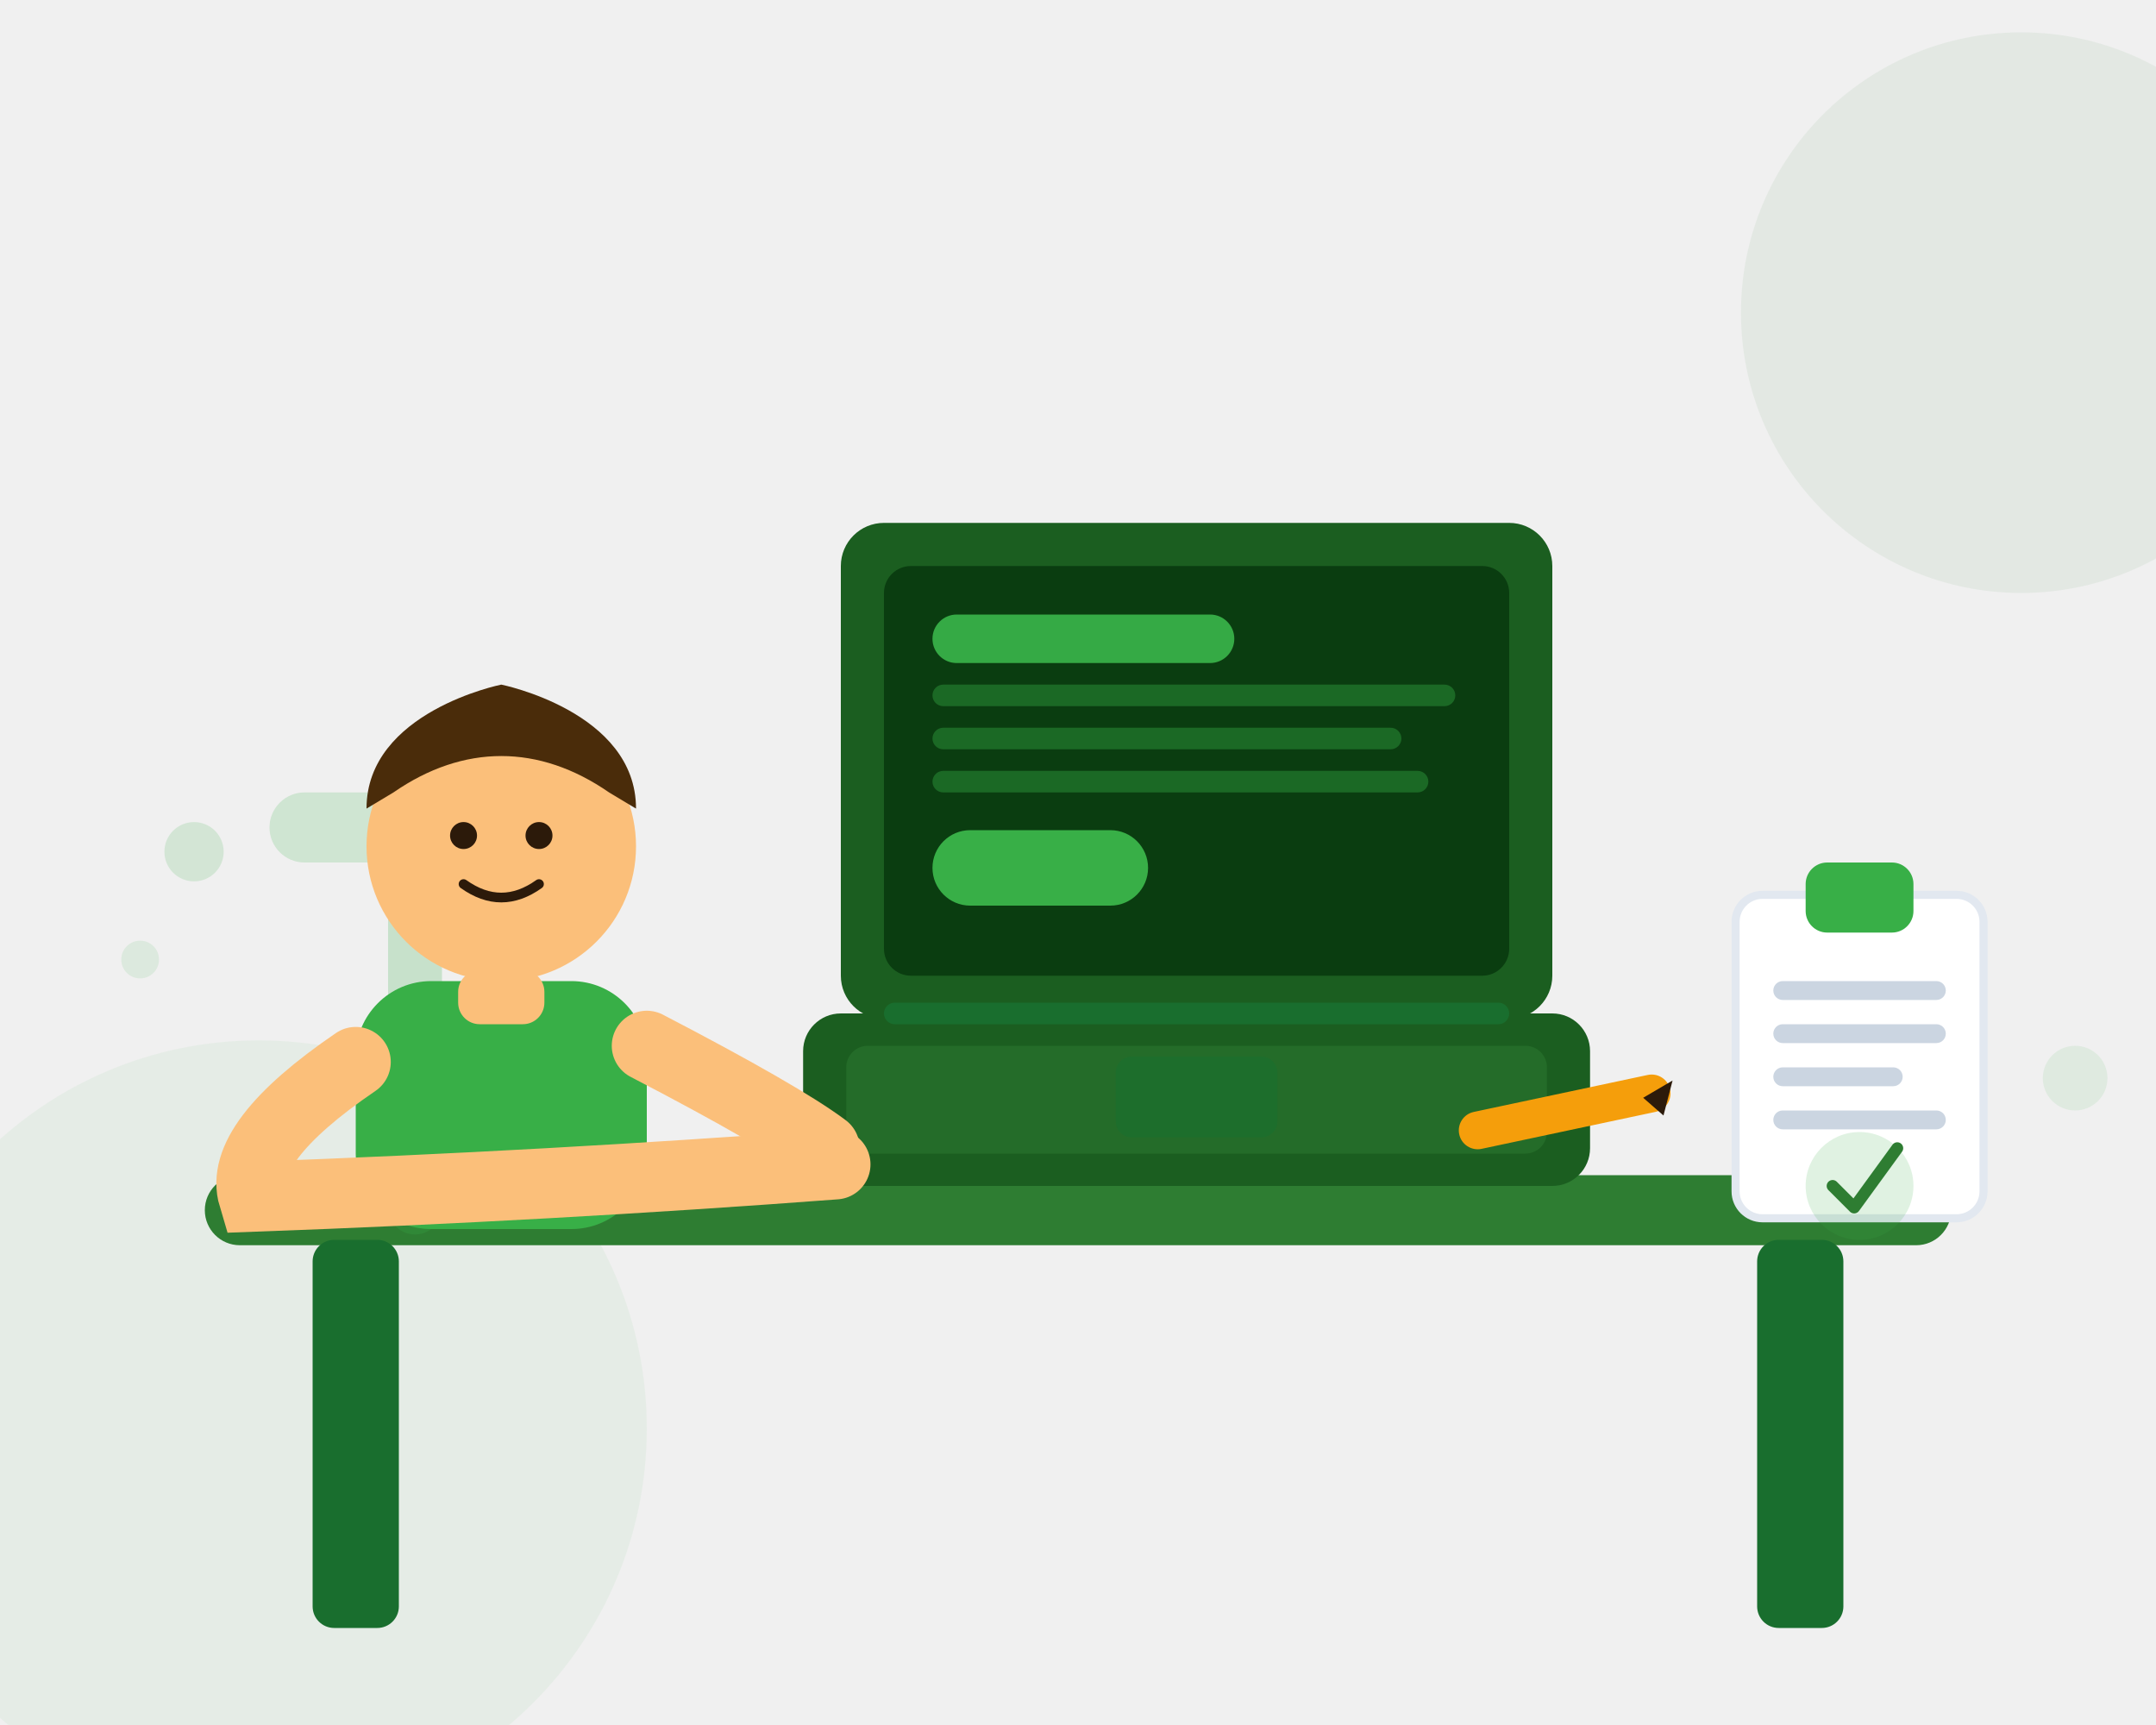
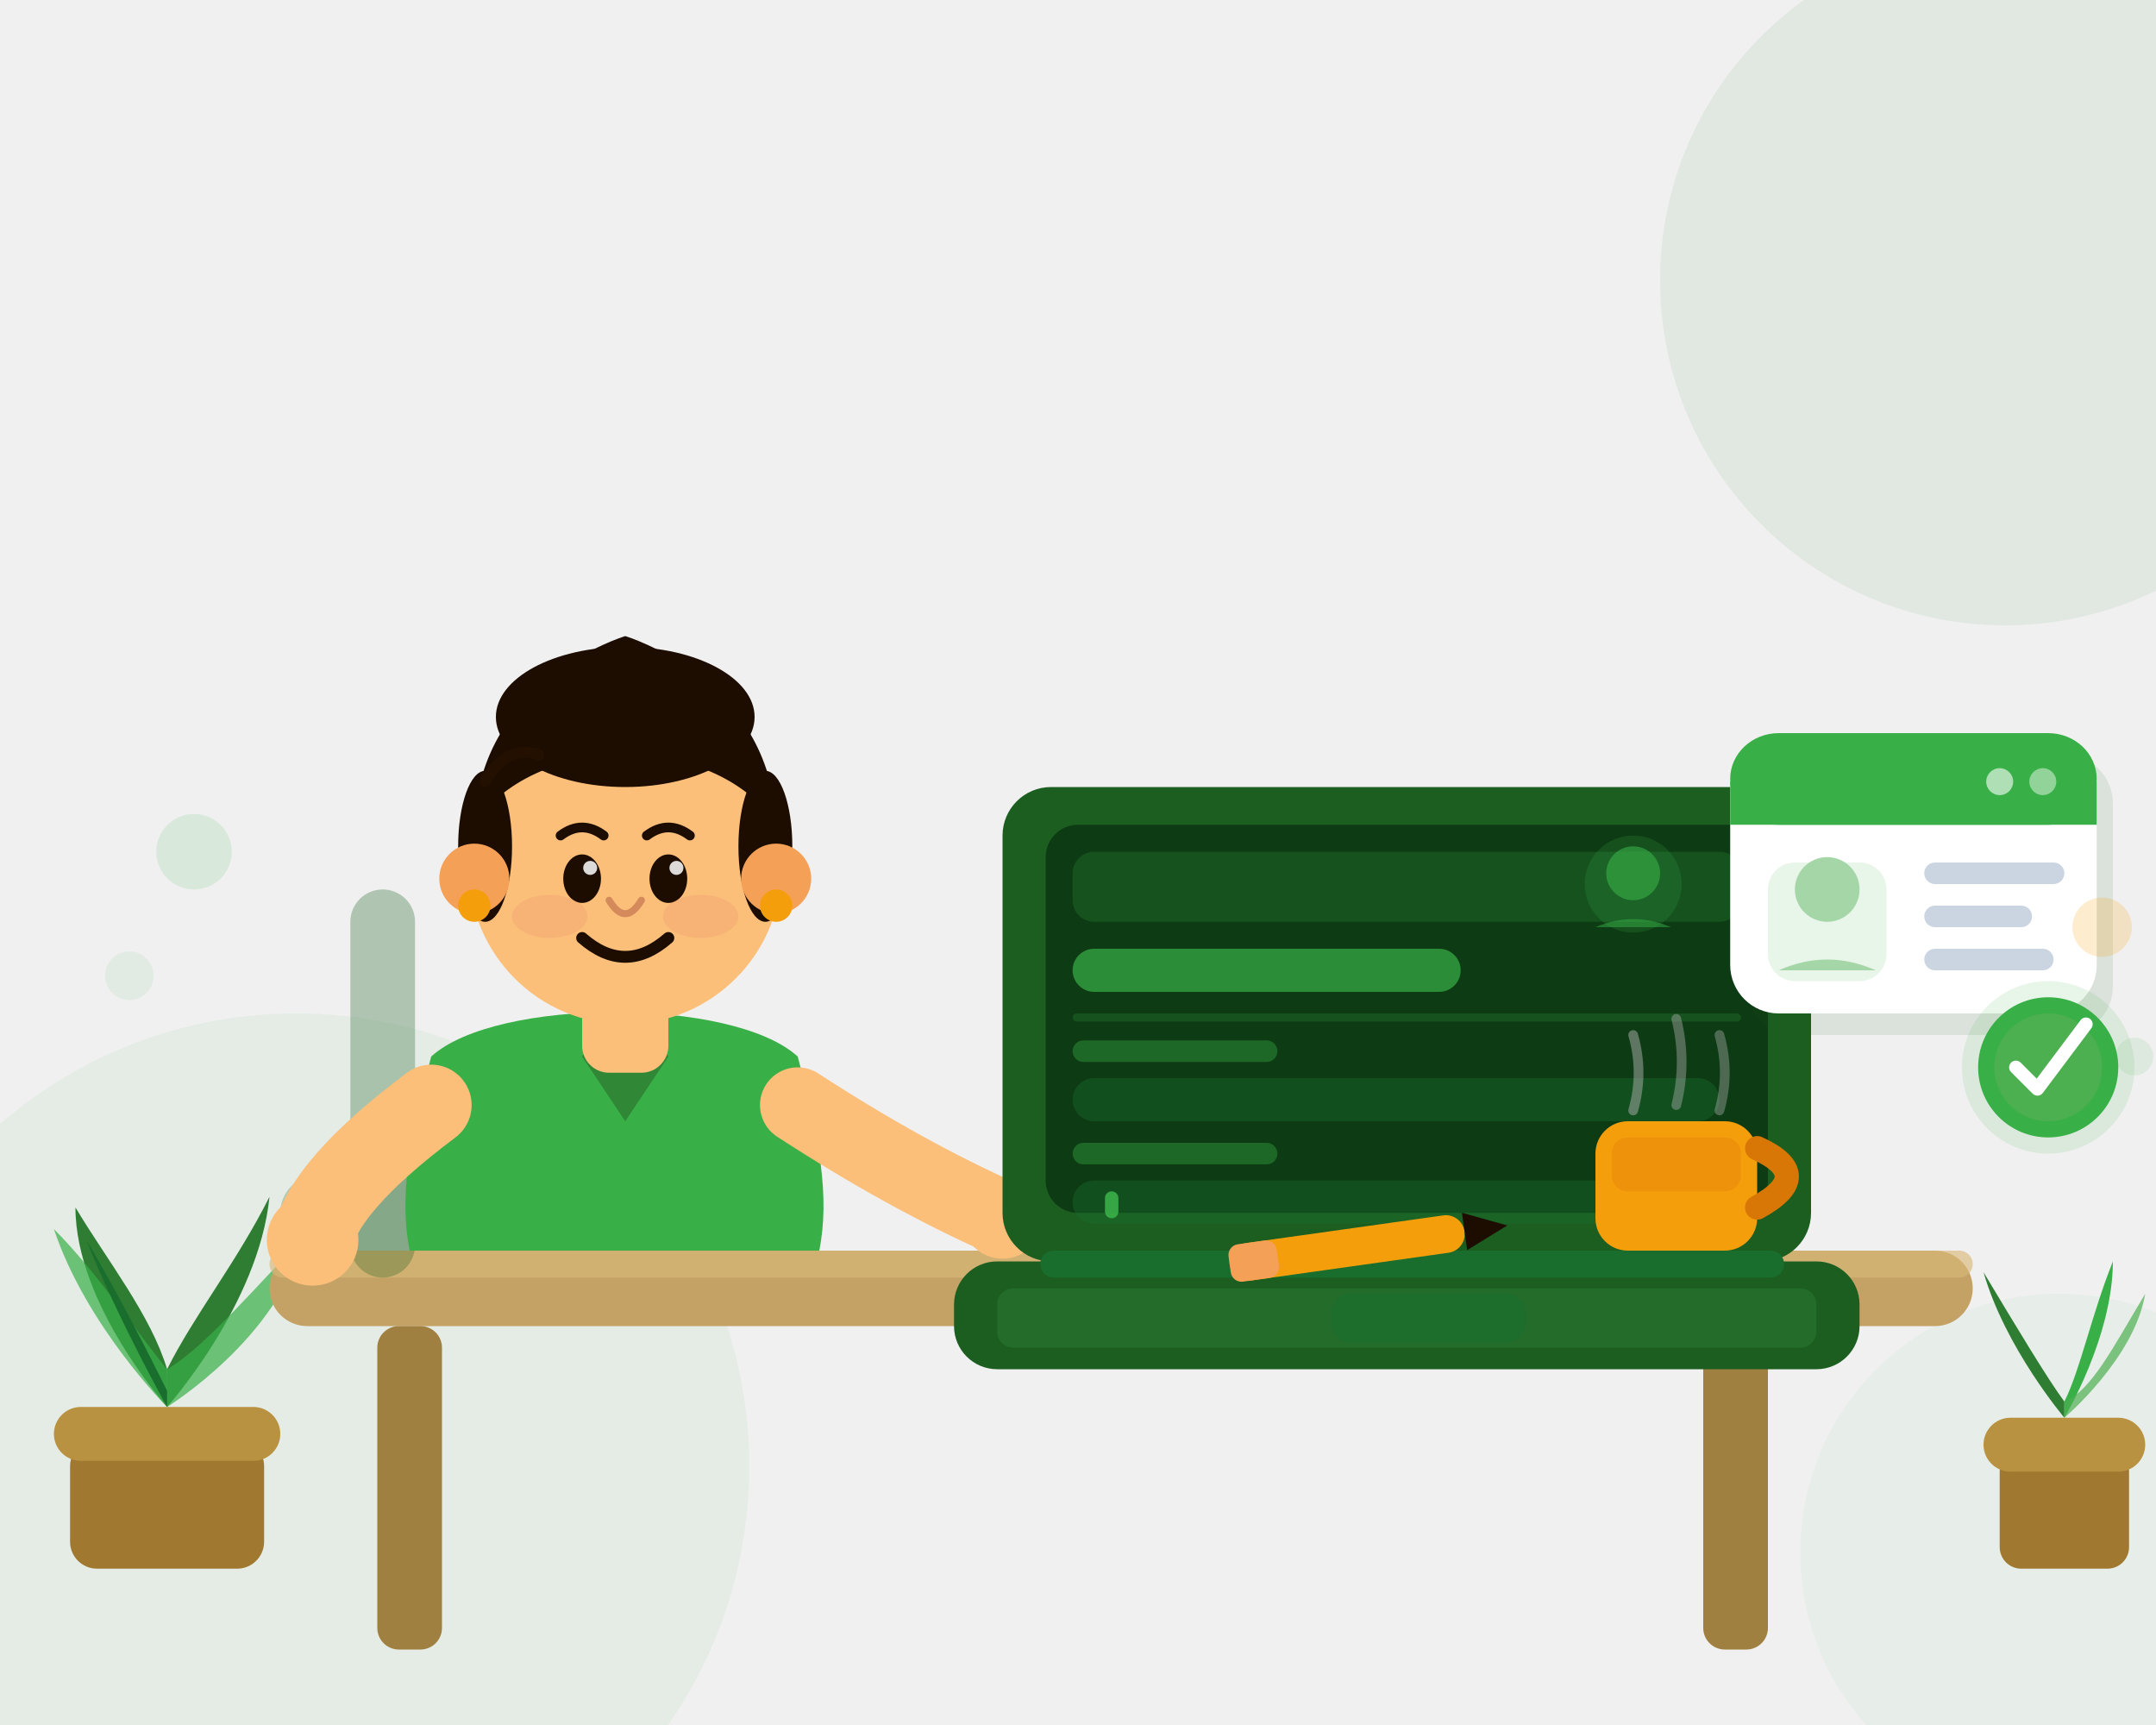
<svg xmlns="http://www.w3.org/2000/svg" viewBox="0 0 400 320">
-   <circle cx="48" cy="265" r="72" fill="#38af47" opacity="0.06" />
-   <circle cx="375" cy="58" r="52" fill="#2e7d32" opacity="0.07" />
-   <rect x="38" y="218" width="324" height="13" rx="6.5" fill="#2e7d32" />
-   <rect x="58" y="230" width="16" height="72" rx="4" fill="#196e2e" />
-   <rect x="326" y="230" width="16" height="72" rx="4" fill="#196e2e" />
-   <rect x="156" y="97" width="132" height="92" rx="8" fill="#1b5e20" />
-   <rect x="164" y="105" width="116" height="76" rx="5" fill="#0a3d10" />
-   <rect x="173" y="114" width="56" height="9" rx="4.5" fill="#38af47" opacity="0.95" />
-   <rect x="173" y="127" width="97" height="4" rx="2" fill="#38af47" opacity="0.38" />
-   <rect x="173" y="135" width="87" height="4" rx="2" fill="#38af47" opacity="0.38" />
-   <rect x="173" y="143" width="92" height="4" rx="2" fill="#38af47" opacity="0.38" />
-   <rect x="173" y="154" width="40" height="14" rx="7" fill="#38af47" />
-   <rect x="149" y="188" width="146" height="32" rx="7" fill="#1b5e20" />
-   <rect x="157" y="194" width="130" height="20" rx="4" fill="#2e7d32" opacity="0.45" />
-   <rect x="207" y="196" width="30" height="15" rx="3" fill="#196e2e" opacity="0.65" />
-   <rect x="164" y="186" width="116" height="4" rx="2" fill="#196e2e" />
-   <rect x="72" y="157" width="10" height="72" rx="5" fill="#38af47" opacity="0.22" />
-   <rect x="50" y="147" width="54" height="13" rx="6.5" fill="#38af47" opacity="0.18" />
-   <rect x="66" y="182" width="54" height="46" rx="14" fill="#38af47" />
-   <circle cx="93" cy="157" r="25" fill="#FBBF7A" />
-   <path d="M68 150 C68 132 93 127 93 127 C93 127 118 132 118 150 L113 147 C100 138 86 138 73 147 Z" fill="#4A2C0A" />
-   <circle cx="86" cy="155" r="2.5" fill="#2C1A0A" />
-   <circle cx="100" cy="155" r="2.5" fill="#2C1A0A" />
-   <path d="M86 164 Q93 169 100 164" stroke="#2C1A0A" stroke-width="1.8" fill="none" stroke-linecap="round" />
-   <rect x="85" y="180" width="16" height="10" rx="4" fill="#FBBF7A" />
-   <path d="M66 197 Q44 212 47 222 Q102 220 155 216" stroke="#FBBF7A" stroke-width="13" stroke-linecap="round" fill="none" />
-   <path d="M120 194 Q145 207 153 213" stroke="#FBBF7A" stroke-width="13" stroke-linecap="round" fill="none" />
-   <rect x="322" y="166" width="46" height="60" rx="5" fill="#ffffff" stroke="#E2E8F0" stroke-width="1.5" />
-   <rect x="335" y="160" width="20" height="13" rx="4" fill="#38af47" />
-   <rect x="329" y="182" width="32" height="3.5" rx="1.75" fill="#CBD5E1" />
-   <rect x="329" y="190" width="32" height="3.5" rx="1.75" fill="#CBD5E1" />
-   <rect x="329" y="198" width="24" height="3.5" rx="1.75" fill="#CBD5E1" />
-   <rect x="329" y="206" width="32" height="3.5" rx="1.75" fill="#CBD5E1" />
-   <circle cx="345" cy="220" r="10" fill="#38af47" opacity="0.16" />
-   <path d="M340 220 L344 224 L352 213" stroke="#2e7d32" stroke-width="2.2" fill="none" stroke-linecap="round" stroke-linejoin="round" />
-   <rect x="270" y="207" width="40" height="7" rx="3.5" fill="#F59E0B" transform="rotate(-12 270 207)" />
-   <path d="M305 203 L311 201 L308 207 Z" fill="#2C1A0A" transform="rotate(-12 308 204)" />
-   <circle cx="36" cy="158" r="5.5" fill="#38af47" opacity="0.16" />
-   <circle cx="26" cy="178" r="3.5" fill="#38af47" opacity="0.11" />
-   <circle cx="385" cy="200" r="6" fill="#38af47" opacity="0.09" />
+   <circle cx="55" cy="272" r="84" fill="#38af47" opacity="0.07" />
+   <circle cx="372" cy="52" r="64" fill="#2e7d32" opacity="0.08" />
+   <circle cx="382" cy="288" r="48" fill="#a5d6a7" opacity="0.12" />
+   <rect x="13" y="267" width="36" height="24" rx="5" fill="#A07830" />
+   <rect x="10" y="261" width="42" height="10" rx="5" fill="#B89240" />
+   <path d="M31 261 C31 261 14 242 14 224 C20 234 28 244 31 254 Z" fill="#2e7d32" />
+   <path d="M31 261 C31 261 16 246 10 228 C18 236 26 248 31 254 Z" fill="#38af47" opacity="0.7" />
+   <path d="M31 261 C31 261 48 242 50 222 C44 234 36 244 31 254 Z" fill="#2e7d32" />
+   <path d="M31 261 C31 261 52 248 56 230 C48 238 38 250 31 254 Z" fill="#38af47" opacity="0.7" />
+   <path d="M31 261 C31 261 22 245 16 230 C22 240 28 252 31 258 Z" fill="#196e2e" />
+   <rect x="50" y="232" width="316" height="14" rx="7" fill="#C4A265" />
+   <rect x="50" y="232" width="316" height="5" rx="2.5" fill="#D9B87A" opacity="0.65" />
+   <rect x="70" y="246" width="12" height="60" rx="4" fill="#A08040" />
+   <rect x="316" y="246" width="12" height="60" rx="4" fill="#A08040" />
+   <rect x="65" y="165" width="12" height="72" rx="6" fill="#1b5e20" opacity="0.3" />
+   <rect x="52" y="218" width="86" height="14" rx="7" fill="#1b5e20" opacity="0.25" />
+   <path d="M80 196 C76 211 74 222 76 232 L152 232 C154 222 152 211 148 196 C136 185 92 185 80 196 Z" fill="#38af47" />
+   <path d="M108 196 L116 208 L124 196 L120 190 L112 190 Z" fill="#2e7d32" opacity="0.8" />
+   <rect x="108" y="183" width="16" height="16" rx="5" fill="#FBBF7A" />
+   <circle cx="116" cy="161" r="29" fill="#FBBF7A" />
+   <path d="M88 153 C89 126 116 118 116 118 C116 118 143 126 144 153 C139 145 128 140 116 140 C104 140 93 145 88 153 Z" fill="#1C0D00" />
+   <ellipse cx="90" cy="157" rx="5" ry="14" fill="#1C0D00" />
+   <ellipse cx="142" cy="157" rx="5" ry="14" fill="#1C0D00" />
+   <ellipse cx="116" cy="133" rx="24" ry="13" fill="#1C0D00" />
+   <path d="M90 145 Q94 138 100 140" stroke="#2C1400" stroke-width="2" fill="none" stroke-linecap="round" opacity="0.5" />
+   <circle cx="88" cy="163" r="6.5" fill="#F5A057" />
+   <circle cx="144" cy="163" r="6.5" fill="#F5A057" />
+   <circle cx="88" cy="168" r="3" fill="#F59E0B" />
+   <circle cx="144" cy="168" r="3" fill="#F59E0B" />
+   <ellipse cx="108" cy="163" rx="3.5" ry="4.5" fill="#1C0D00" />
+   <circle cx="109.5" cy="161" r="1.3" fill="#fff" opacity="0.85" />
+   <ellipse cx="124" cy="163" rx="3.5" ry="4.5" fill="#1C0D00" />
+   <circle cx="125.5" cy="161" r="1.3" fill="#fff" opacity="0.85" />
+   <path d="M104 155 Q108 152 112 155" stroke="#1C0D00" stroke-width="1.8" fill="none" stroke-linecap="round" />
+   <path d="M120 155 Q124 152 128 155" stroke="#1C0D00" stroke-width="1.8" fill="none" stroke-linecap="round" />
+   <path d="M113 167 Q116 172 119 167" stroke="#D48A5A" stroke-width="1.3" fill="none" stroke-linecap="round" />
+   <path d="M108 174 Q116 181 124 174" stroke="#1C0D00" stroke-width="2.2" fill="none" stroke-linecap="round" />
+   <ellipse cx="102" cy="170" rx="7" ry="4" fill="#E88060" opacity="0.2" />
+   <ellipse cx="130" cy="170" rx="7" ry="4" fill="#E88060" opacity="0.2" />
+   <path d="M80 205 Q60 220 58 230" stroke="#FBBF7A" stroke-width="15" stroke-linecap="round" fill="none" />
+   <circle cx="58" cy="230" r="8.5" fill="#FBBF7A" />
+   <path d="M148 205 Q168 218 186 226" stroke="#FBBF7A" stroke-width="14" stroke-linecap="round" fill="none" />
+   <circle cx="186" cy="226" r="7.5" fill="#FBBF7A" />
+   <rect x="186" y="146" width="150" height="88" rx="9" fill="#1b5e20" />
+   <rect x="194" y="153" width="134" height="72" rx="6" fill="#0d3b14" />
+   <rect x="199" y="158" width="124" height="13" rx="4" fill="#38af47" opacity="0.2" />
+   <circle cx="303" cy="164" r="9" fill="#38af47" opacity="0.18" />
+   <circle cx="303" cy="162" r="5" fill="#38af47" opacity="0.6" />
+   <path d="M296 172 Q303 169 310 172" fill="#38af47" opacity="0.5" />
+   <rect x="199" y="176" width="72" height="8" rx="4" fill="#38af47" opacity="0.7" />
+   <rect x="199" y="188" width="124" height="1.5" rx="0.75" fill="#38af47" opacity="0.2" />
+   <rect x="199" y="193" width="38" height="4" rx="2" fill="#38af47" opacity="0.38" />
+   <rect x="199" y="200" width="120" height="8" rx="4" fill="#196e2e" opacity="0.4" />
+   <rect x="199" y="212" width="38" height="4" rx="2" fill="#38af47" opacity="0.38" />
+   <rect x="199" y="219" width="120" height="8" rx="4" fill="#196e2e" opacity="0.4" />
+   <rect x="205" y="221" width="2.5" height="5" rx="1.25" fill="#38af47" opacity="0.9" />
+   <rect x="177" y="234" width="168" height="20" rx="8" fill="#1b5e20" />
+   <rect x="185" y="239" width="152" height="11" rx="3" fill="#2e7d32" opacity="0.45" />
+   <rect x="247" y="240" width="36" height="9" rx="3.5" fill="#196e2e" opacity="0.6" />
+   <rect x="193" y="232" width="138" height="5" rx="2.5" fill="#196e2e" />
+   <rect x="321" y="136" width="68" height="52" rx="9" fill="#1b5e20" opacity="0.1" transform="translate(3,4)" />
+   <rect x="321" y="136" width="68" height="52" rx="9" fill="#fff" />
+   <rect x="321" y="136" width="68" height="17" rx="9" fill="#38af47" />
+   <rect x="321" y="145" width="68" height="8" fill="#38af47" />
+   <rect x="328" y="160" width="22" height="22" rx="5" fill="#E8F5E9" />
+   <circle cx="339" cy="165" r="6" fill="#a5d6a7" />
+   <path d="M330 180 Q339 176 348 180" fill="#a5d6a7" />
+   <rect x="357" y="160" width="26" height="4" rx="2" fill="#CBD5E1" />
+   <rect x="357" y="168" width="20" height="4" rx="2" fill="#CBD5E1" />
+   <rect x="357" y="176" width="24" height="4" rx="2" fill="#CBD5E1" />
+   <circle cx="371" cy="145" r="2.5" fill="#fff" opacity="0.6" />
+   <circle cx="379" cy="145" r="2.5" fill="#fff" opacity="0.45" />
+   <circle cx="380" cy="198" r="16" fill="#38af47" opacity="0.12" />
+   <circle cx="380" cy="198" r="13" fill="#38af47" />
+   <circle cx="380" cy="198" r="10" fill="#4caf50" />
+   <path d="M374 198 L378 202 L387 190" stroke="#fff" stroke-width="2.5" fill="none" stroke-linecap="round" stroke-linejoin="round" />
+   <rect x="296" y="208" width="30" height="24" rx="6" fill="#F59E0B" />
+   <rect x="299" y="211" width="24" height="10" rx="3" fill="#D97706" opacity="0.3" />
+   <path d="M326 213 Q337 218 326 224" stroke="#D97706" stroke-width="4.5" fill="none" stroke-linecap="round" />
+   <path d="M303 206 Q305 199 303 192" stroke="#B0B0B0" stroke-width="1.8" fill="none" stroke-linecap="round" opacity="0.5" />
+   <path d="M311 205 Q313 197 311 189" stroke="#B0B0B0" stroke-width="1.8" fill="none" stroke-linecap="round" opacity="0.42" />
+   <path d="M319 206 Q321 199 319 192" stroke="#B0B0B0" stroke-width="1.8" fill="none" stroke-linecap="round" opacity="0.4" />
+   <rect x="371" y="269" width="24" height="22" rx="4" fill="#A07830" />
+   <rect x="368" y="263" width="30" height="10" rx="5" fill="#B89240" />
+   <path d="M383 263 C383 263 392 248 392 234 C388 244 386 254 383 260 Z" fill="#38af47" />
+   <path d="M383 263 C383 263 372 250 368 236 C374 246 380 256 383 260 Z" fill="#2e7d32" />
+   <path d="M383 263 C383 263 396 252 398 240 C392 250 388 258 383 260 Z" fill="#4caf50" opacity="0.7" />
+   <g transform="rotate(-8, 250, 232)">
+     <rect x="228" y="228" width="44" height="7" rx="3.5" fill="#F59E0B" />
+     <rect x="228" y="228" width="9" height="7" rx="2" fill="#F5A057" />
+     <polygon points="272,228 280,231.5 272,235" fill="#1C0D00" />
+   </g>
+   <circle cx="36" cy="158" r="7" fill="#38af47" opacity="0.13" />
+   <circle cx="24" cy="181" r="4.5" fill="#38af47" opacity="0.08" />
+   <circle cx="390" cy="172" r="5.5" fill="#F59E0B" opacity="0.2" />
+   <circle cx="396" cy="196" r="3.5" fill="#38af47" opacity="0.1" />
</svg>
